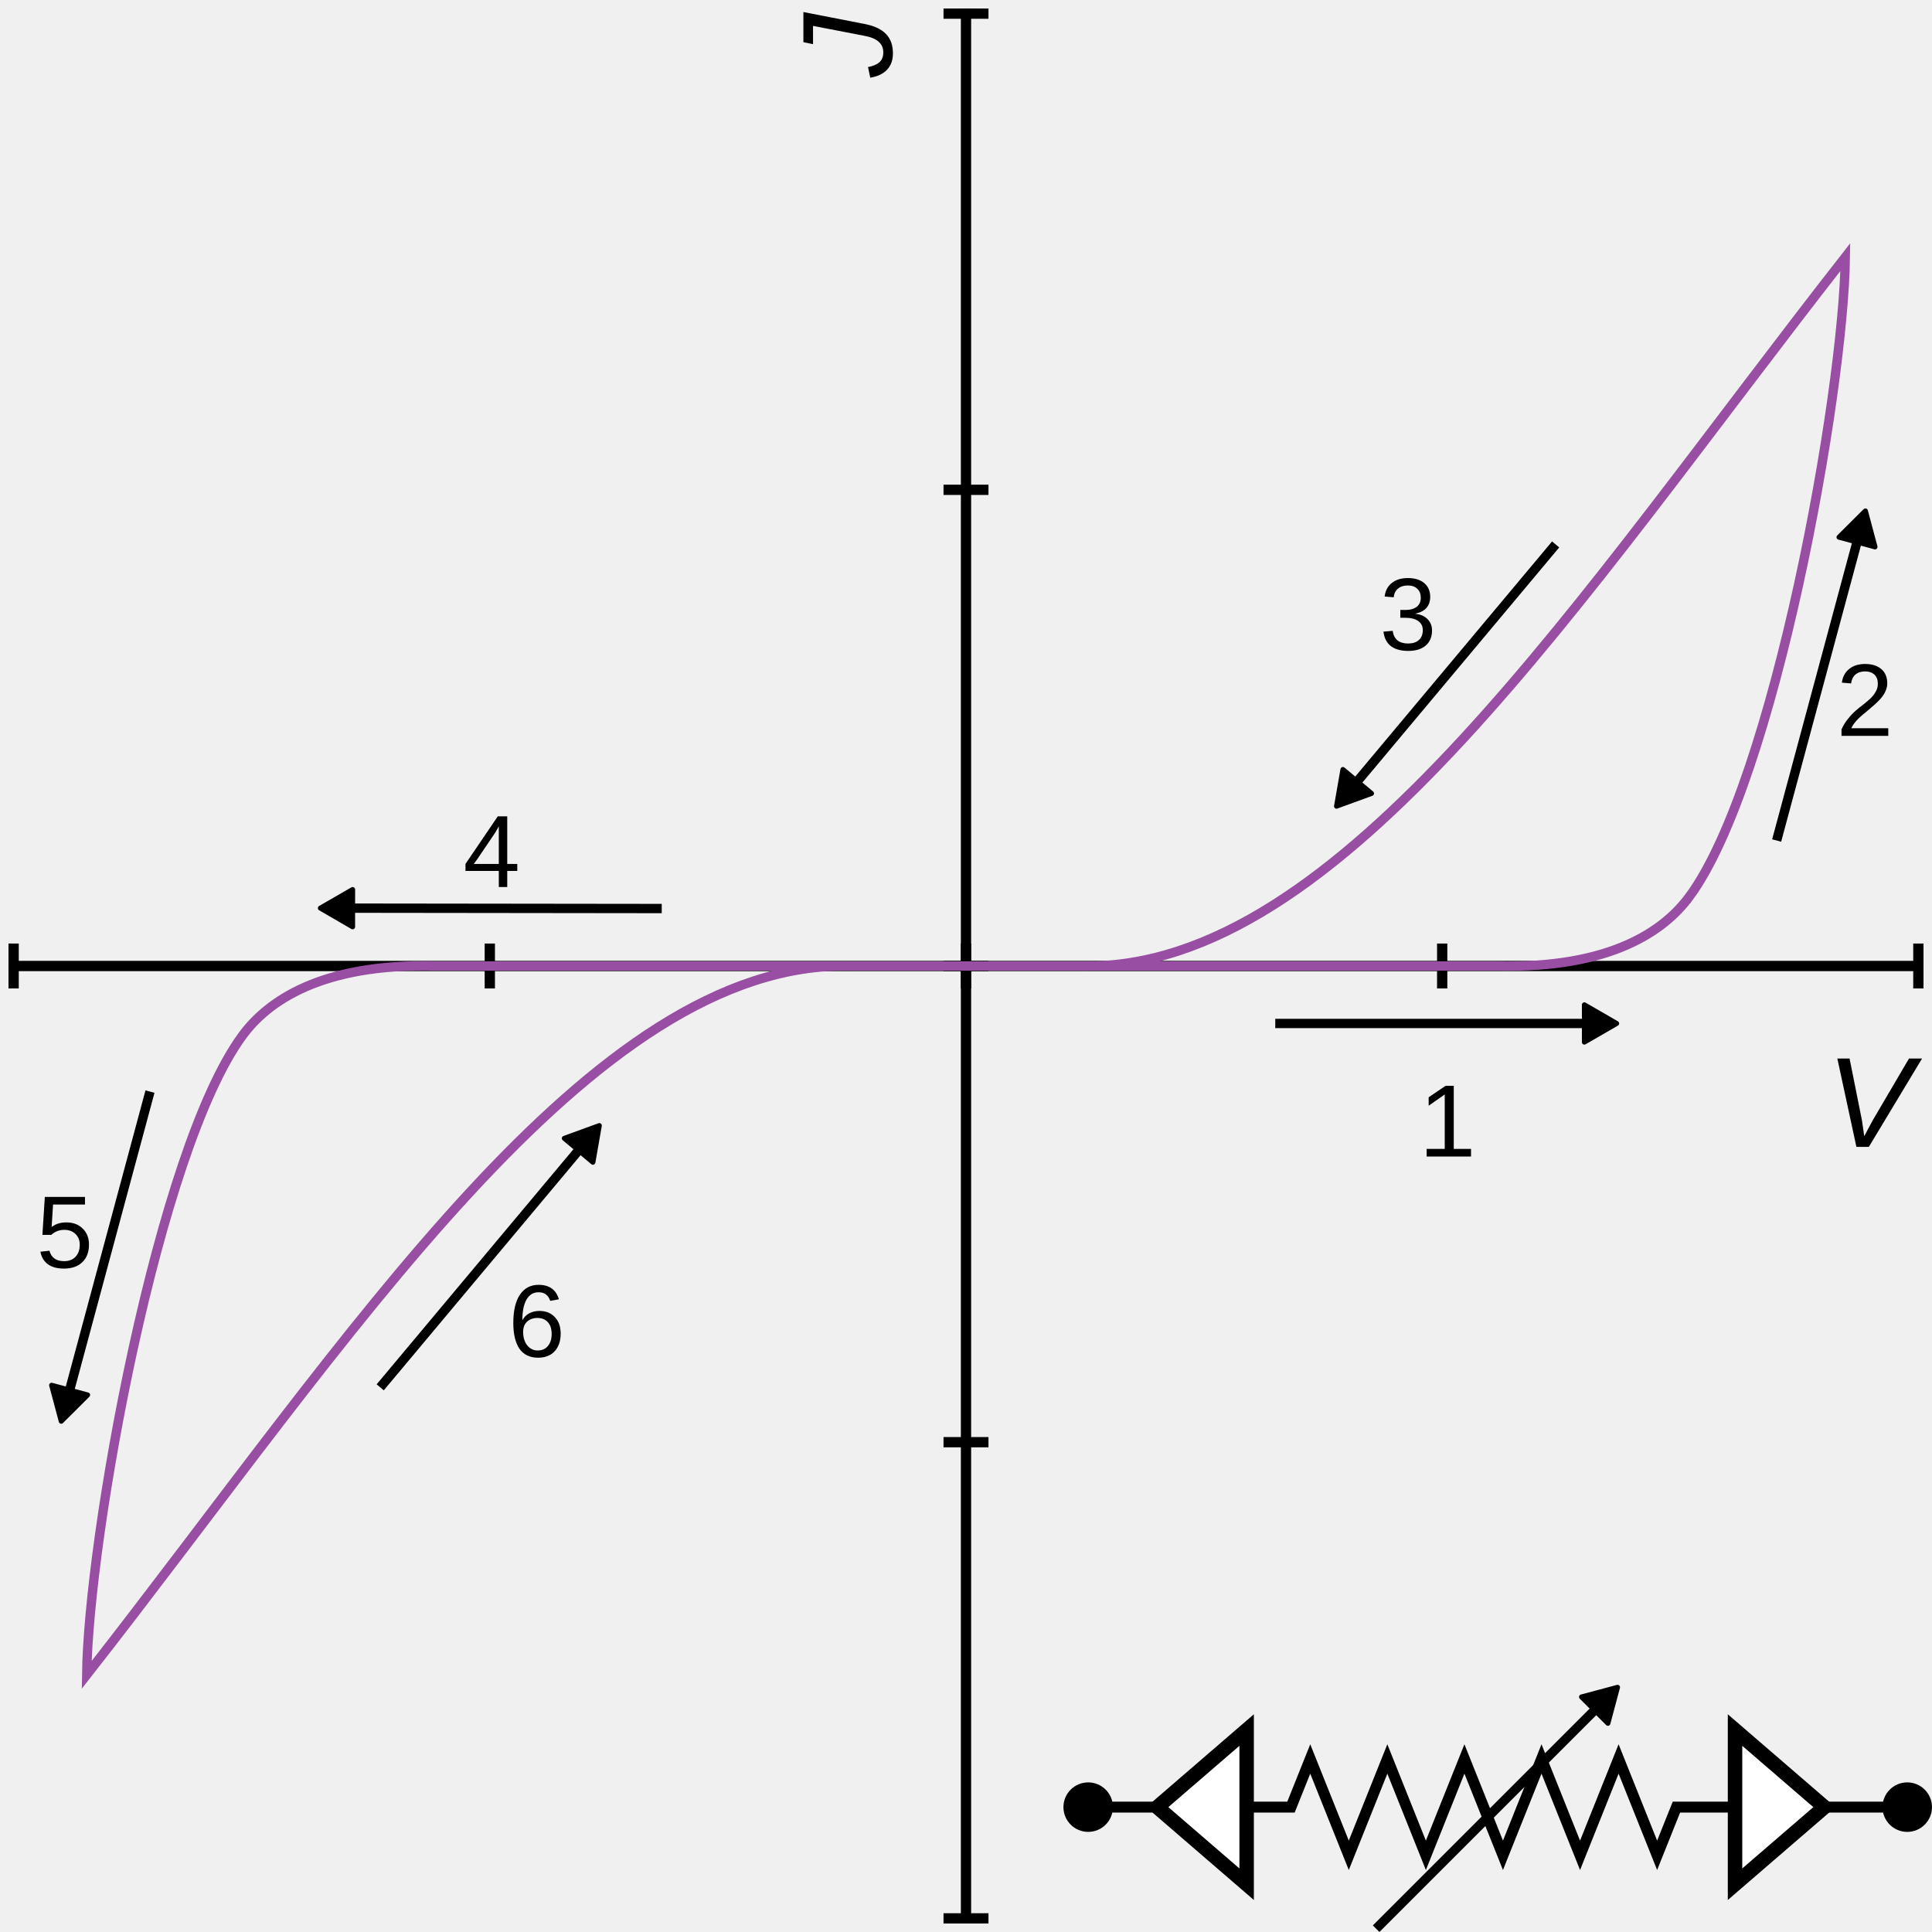
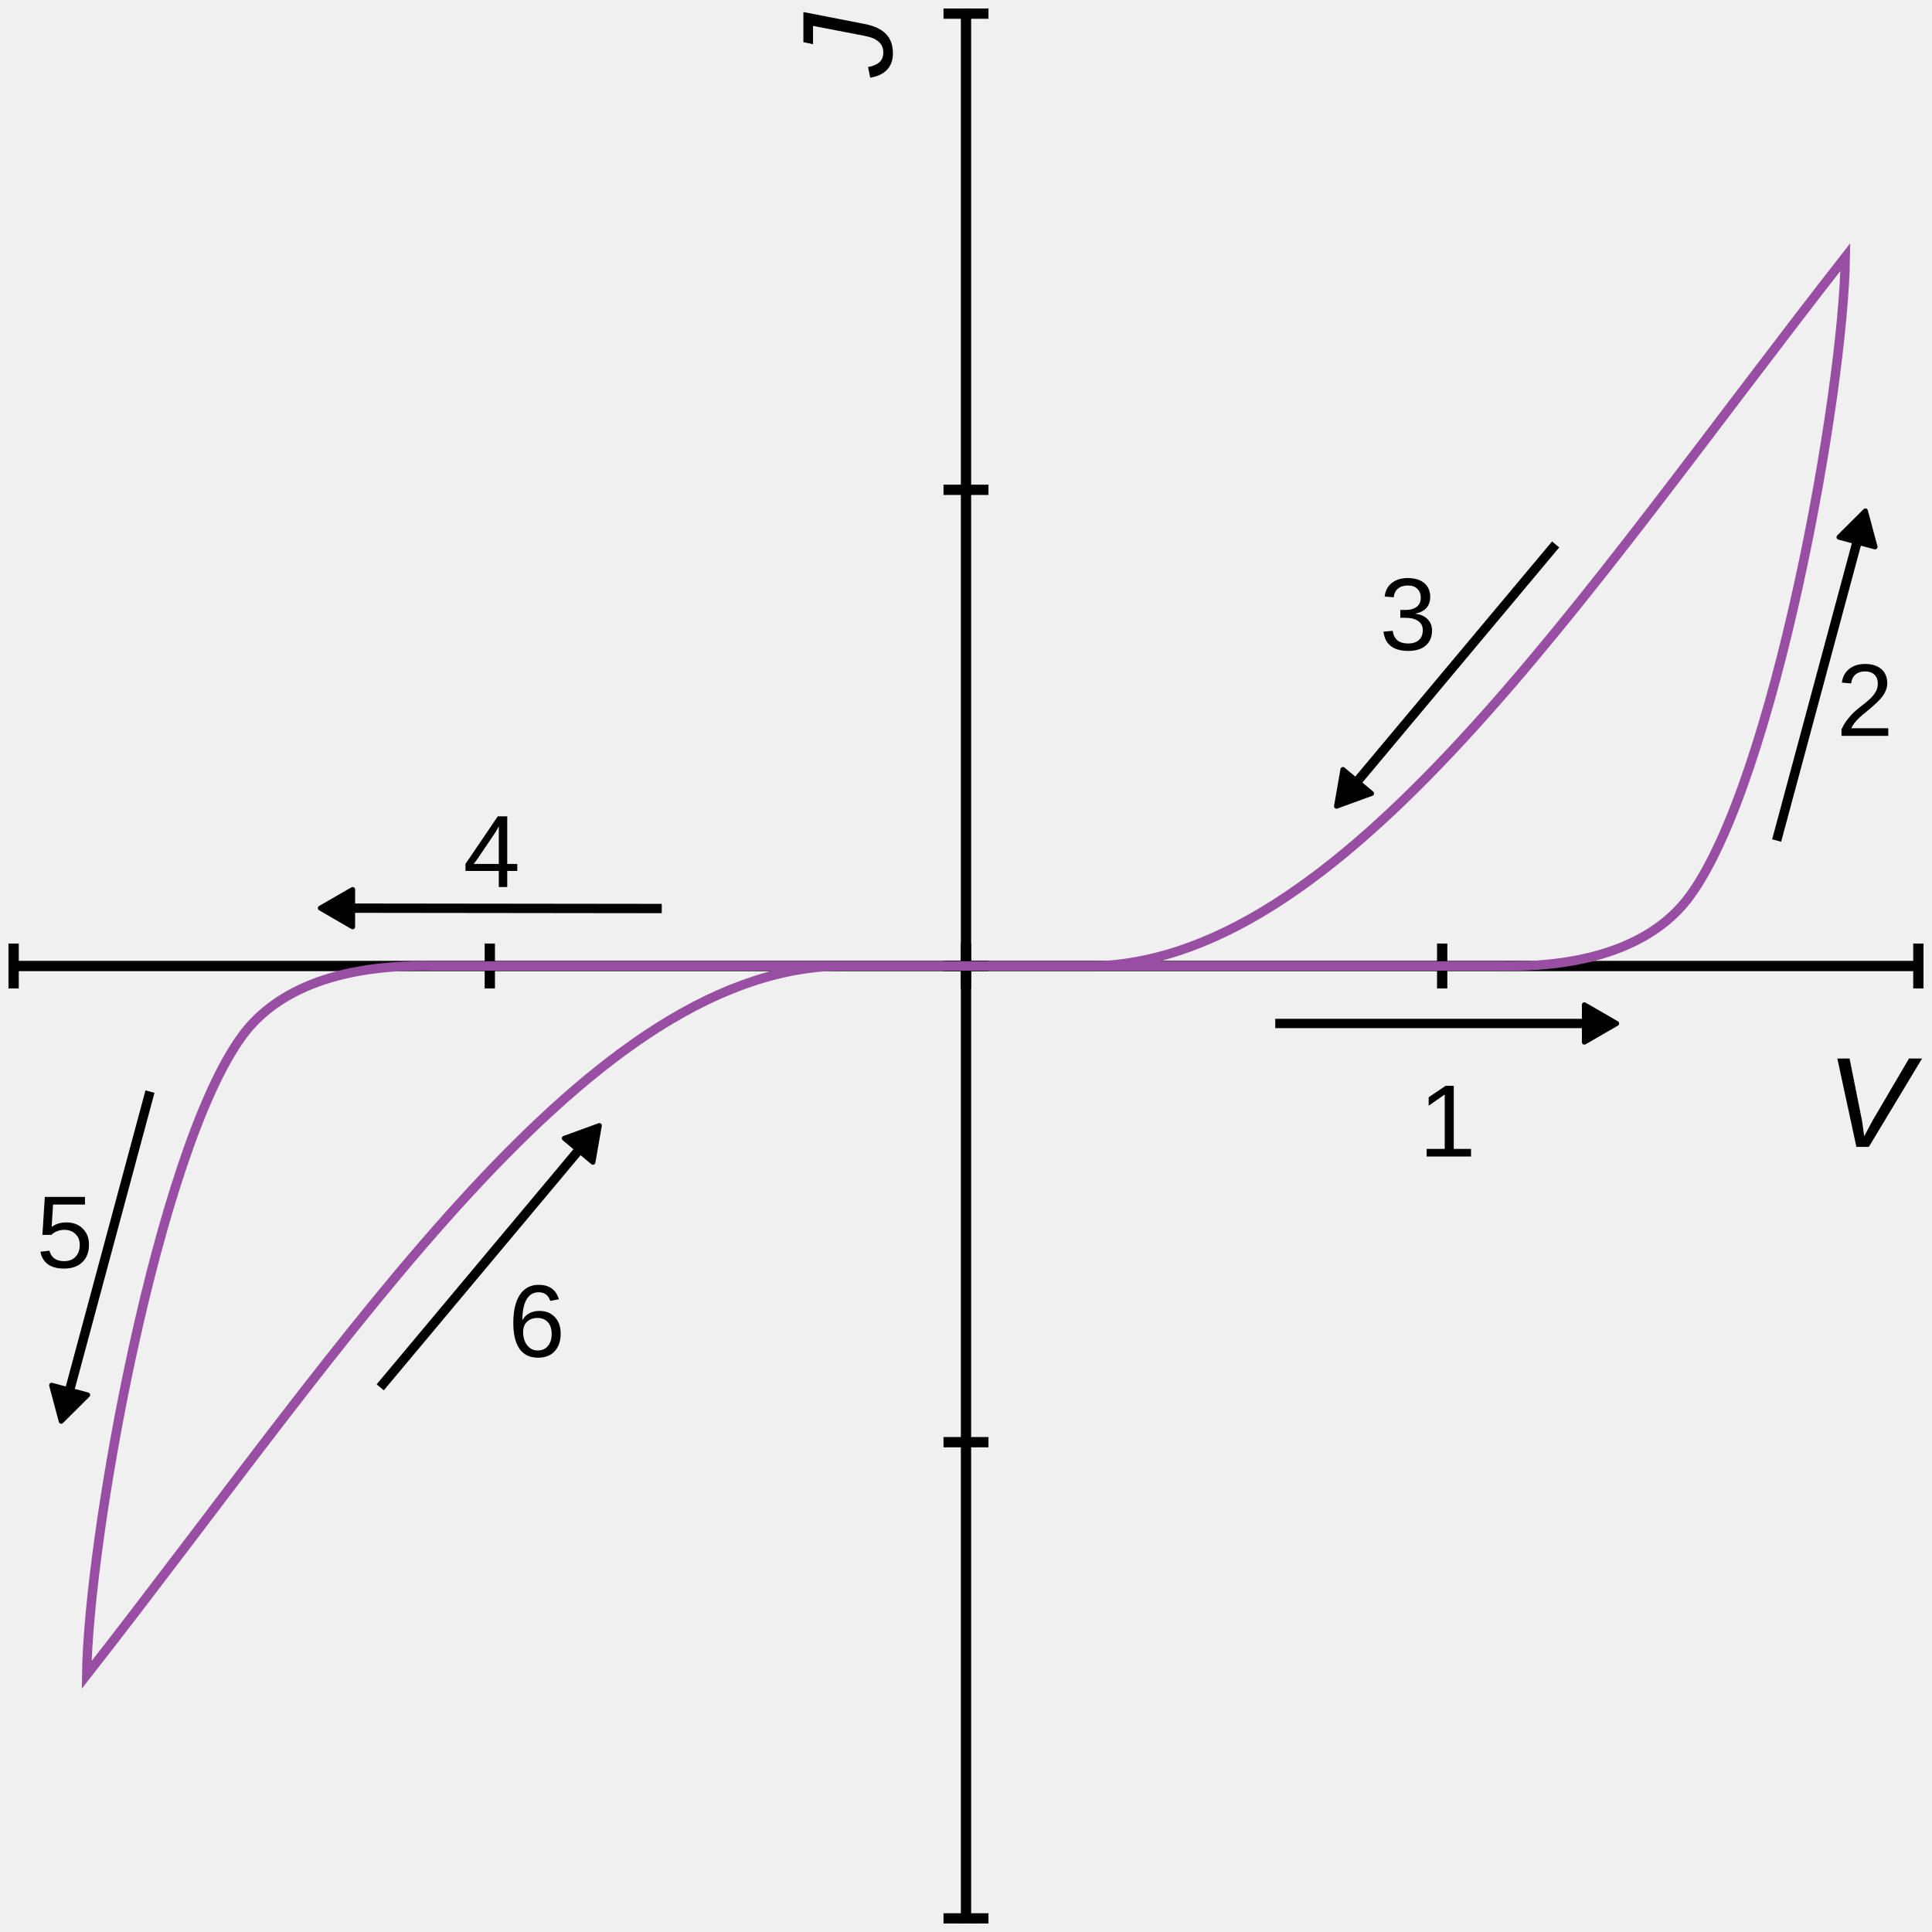
<svg xmlns="http://www.w3.org/2000/svg" height="150.376pt" version="1.1" viewBox="0 0 150.376 150.376" width="150.376pt" id="svg315">
  <defs id="defs4" style="stroke-linecap:butt;stroke-linejoin:round">
    <marker style="overflow:visible" id="TriangleOutM" refX="0.0" refY="0.0" orient="auto">
      <path transform="scale(0.4)" style="fill-rule:evenodd;fill:context-stroke;stroke:context-stroke;stroke-width:1.0pt" d="M 5.77,0.0 L -2.88,5.0 L -2.88,-5.0 L 5.77,0.0 z " id="path6509" />
    </marker>
    <marker style="overflow:visible" id="TriangleOutS" refX="0.0" refY="0.0" orient="auto">
      <path transform="scale(0.2)" style="fill-rule:evenodd;fill:context-stroke;stroke:context-stroke;stroke-width:1.0pt" d="M 5.77,0.0 L -2.88,5.0 L -2.88,-5.0 L 5.77,0.0 z " id="path6512" />
    </marker>
    <marker orient="auto" refY="0" refX="0" id="DotM" style="overflow:visible;stroke-linecap:butt;stroke-linejoin:round">
      <path id="path1192" d="m -2.5,-1 c 0,2.76 -2.24,5 -5,5 -2.76,0 -5,-2.24 -5,-5 0,-2.76 2.24,-5 5,-5 2.76,0 5,2.24 5,5 z" style="fill:#000000;fill-opacity:1;fill-rule:evenodd;stroke:#000000;stroke-width:1pt;stroke-linecap:butt;stroke-linejoin:round;stroke-opacity:1" transform="matrix(0.4,0,0,0.4,2.96,0.4)" />
    </marker>
    <style type="text/css" id="style2">
*{stroke-linecap:butt;stroke-linejoin:round;}
  </style>
    <clipPath id="p5fc102eea9" style="stroke-linecap:butt;stroke-linejoin:round">
      <rect height="163.08" width="163.08" x="0" y="0" id="rect317" style="stroke-linecap:butt;stroke-linejoin:round" />
    </clipPath>
    <clipPath id="clipPath1658" style="stroke-linecap:butt;stroke-linejoin:round">
      <rect height="163.08" width="163.08" x="0" y="0" id="rect1656" style="stroke-linecap:butt;stroke-linejoin:round" />
    </clipPath>
    <path style="stroke:#000000;stroke-width:0.8;stroke-linecap:butt;stroke-linejoin:round" id="m8425c5f3ec" d="m 0,1.75 v -3.5" />
    <path style="stroke-linecap:butt;stroke-linejoin:round" d="" id="ArialMT-32" />
    <path style="stroke-linecap:butt;stroke-linejoin:round" id="DejaVuSans-Oblique-86" d="M 20.609,0 7.812,72.906 h 9.672 L 28.078,10.203 63.484,72.906 H 74.219 L 32.078,0 Z" />
    <path style="stroke:#000000;stroke-width:0.8;stroke-linecap:butt;stroke-linejoin:round" id="m1ce64211d6" d="m 1.75,0 h -3.5" />
    <path style="stroke-linecap:butt;stroke-linejoin:round" id="DejaVuSans-Oblique-74" d="m 16.703,72.906 h 9.906 L 13.375,5.078 q -2.578,-13.234 -8.719,-19.156 -6.125,-5.938 -17.156,-5.938 h -3.906 l 1.609,8.297 h 3.078 q 6.594,0 10.016,3.766 3.406,3.75 5.219,13.031 z" />
    <marker orient="auto" refY="0" refX="0" id="DotM-5" style="overflow:visible;stroke-linecap:butt;stroke-linejoin:round">
      <path id="path1192-5" d="m -2.5,-1 c 0,2.76 -2.24,5 -5,5 -2.76,0 -5,-2.24 -5,-5 0,-2.76 2.24,-5 5,-5 2.76,0 5,2.24 5,5 z" style="fill:#000000;fill-opacity:1;fill-rule:evenodd;stroke:#000000;stroke-width:1pt;stroke-linecap:butt;stroke-linejoin:round;stroke-opacity:1" transform="matrix(0.4,0,0,0.4,2.96,0.4)" />
    </marker>
    <marker orient="auto" refY="0" refX="0" id="marker2487" style="overflow:visible;stroke-linecap:butt;stroke-linejoin:round">
      <path id="path2485" d="m -2.5,-1 c 0,2.76 -2.24,5 -5,5 -2.76,0 -5,-2.24 -5,-5 0,-2.76 2.24,-5 5,-5 2.76,0 5,2.24 5,5 z" style="fill:#000000;fill-opacity:1;fill-rule:evenodd;stroke:#000000;stroke-width:1pt;stroke-linecap:butt;stroke-linejoin:round;stroke-opacity:1" transform="matrix(0.4,0,0,0.4,2.96,0.4)" />
    </marker>
    <clipPath clipPathUnits="userSpaceOnUse" id="clipPath1028">
      <path d="m 309.749,477.11 h 228.06 v 234.36 h -228.06 z" id="path1026" />
    </clipPath>
    <marker style="overflow:visible" id="TriangleOutM-0" refX="0" refY="0" orient="auto">
      <path transform="scale(0.4)" style="fill:context-stroke;fill-rule:evenodd;stroke:context-stroke;stroke-width:1pt" d="M 5.77,0 -2.88,5 V -5 Z" id="path6509-9" />
    </marker>
    <marker style="overflow:visible" id="TriangleOutM-0-9" refX="0" refY="0" orient="auto">
      <path transform="scale(0.4)" style="fill:context-stroke;fill-rule:evenodd;stroke:context-stroke;stroke-width:1pt" d="M 5.77,0 -2.88,5 V -5 Z" id="path6509-9-4" />
    </marker>
    <marker style="overflow:visible" id="TriangleOutM-0-5" refX="0" refY="0" orient="auto">
      <path transform="scale(0.4)" style="fill:context-stroke;fill-rule:evenodd;stroke:context-stroke;stroke-width:1pt" d="M 5.77,0 -2.88,5 V -5 Z" id="path6509-9-0" />
    </marker>
    <marker style="overflow:visible" id="TriangleOutM-0-7" refX="0" refY="0" orient="auto">
      <path transform="scale(0.4)" style="fill:context-stroke;fill-rule:evenodd;stroke:context-stroke;stroke-width:1pt" d="M 5.77,0 -2.88,5 V -5 Z" id="path6509-9-9" />
    </marker>
    <marker orient="auto" refY="0" refX="0" id="DotM-0" style="overflow:visible;stroke-linecap:butt;stroke-linejoin:round">
      <path id="path1192-3" d="m -2.5,-1 c 0,2.76 -2.24,5 -5,5 -2.76,0 -5,-2.24 -5,-5 0,-2.76 2.24,-5 5,-5 2.76,0 5,2.24 5,5 z" style="fill:#000000;fill-opacity:1;fill-rule:evenodd;stroke:#000000;stroke-width:1pt;stroke-linecap:butt;stroke-linejoin:round;stroke-opacity:1" transform="matrix(0.4,0,0,0.4,2.96,0.4)" />
    </marker>
    <marker orient="auto" refY="0" refX="0" id="marker1115" style="overflow:visible;stroke-linecap:butt;stroke-linejoin:round">
      <path id="path1113" d="m -2.5,-1 c 0,2.76 -2.24,5 -5,5 -2.76,0 -5,-2.24 -5,-5 0,-2.76 2.24,-5 5,-5 2.76,0 5,2.24 5,5 z" style="fill:#000000;fill-opacity:1;fill-rule:evenodd;stroke:#000000;stroke-width:1pt;stroke-linecap:butt;stroke-linejoin:round;stroke-opacity:1" transform="matrix(0.4,0,0,0.4,2.96,0.4)" />
    </marker>
    <marker style="overflow:visible" id="TriangleOutM-0-5-9" refX="0" refY="0" orient="auto">
      <path transform="scale(0.4)" style="fill:context-stroke;fill-rule:evenodd;stroke:context-stroke;stroke-width:1pt" d="M 5.77,0 -2.88,5 V -5 Z" id="path6509-9-49" />
    </marker>
  </defs>
  <defs id="defs313">
    <clipPath id="pf82ad3e4dd" style="stroke-linecap:butt;stroke-linejoin:round">
      <rect height="163.08" width="163.08" x="0" y="0" id="rect310" style="stroke-linecap:butt;stroke-linejoin:round" />
    </clipPath>
  </defs>
  <g id="g1022" transform="matrix(1.669088,0,0,-1.669088,-532.5326,969.3885)">
    <g id="g1024" clip-path="url(#clipPath1028)">
      <g id="g1030">
        <g id="g1032" transform="matrix(228.06,0,0,234.36,309.7495,477.11)" />
      </g>
    </g>
  </g>
  <text xml:space="preserve" style="font-style:normal;font-variant:normal;font-weight:normal;font-stretch:normal;font-size:10px;line-height:1.25;font-family:Arial;-inkscape-font-specification:Arial;letter-spacing:0px;word-spacing:0px;fill:#000000;fill-opacity:1;stroke:none;stroke-width:0.75;stroke-linecap:butt;stroke-linejoin:round" x="142.147" y="89.266" id="text2245">
    <tspan id="tspan2243" style="font-style:italic;font-variant:normal;font-weight:normal;font-stretch:normal;font-family:Arial;-inkscape-font-specification:'Arial Italic';stroke-width:0.75;stroke-linecap:butt;stroke-linejoin:round" x="142.147" y="89.266">V</tspan>
  </text>
  <text xml:space="preserve" style="font-style:normal;font-variant:normal;font-weight:normal;font-stretch:normal;font-size:10px;line-height:1.25;font-family:Arial;-inkscape-font-specification:Arial;letter-spacing:0px;word-spacing:0px;fill:#000000;fill-opacity:1;stroke:none;stroke-width:0.75;stroke-linecap:butt;stroke-linejoin:round" x="-6.017" y="69.41" id="text2249" transform="rotate(-90)">
    <tspan id="tspan2247" style="font-style:italic;font-variant:normal;font-weight:normal;font-stretch:normal;font-family:Arial;-inkscape-font-specification:'Arial Italic';stroke-width:0.75;stroke-linecap:butt;stroke-linejoin:round" x="-6.017" y="69.41">J</tspan>
  </text>
  <g id="g1778">
    <path id="path303" style="fill:none;stroke:#000000;stroke-width:0.8;stroke-linecap:square;stroke-linejoin:miter;stroke-miterlimit:4;stroke-dasharray:none" d="M 75.188,149.315 V 1.061" />
    <path style="fill:none;stroke:#000000;stroke-width:0.8;stroke-linecap:butt;stroke-linejoin:miter;stroke-miterlimit:4;stroke-dasharray:none;stroke-opacity:1" d="m 73.438,1.061 h 3.5" id="path1582" />
    <path style="fill:none;stroke:#000000;stroke-width:0.8;stroke-linecap:butt;stroke-linejoin:miter;stroke-miterlimit:4;stroke-dasharray:none;stroke-opacity:1" d="m 73.438,38.124 h 3.5" id="path1764" />
    <path style="fill:none;stroke:#000000;stroke-width:0.8;stroke-linecap:butt;stroke-linejoin:miter;stroke-miterlimit:4;stroke-dasharray:none;stroke-opacity:1" d="m 73.438,75.188 h 3.5" id="path1766" />
    <path style="fill:none;stroke:#000000;stroke-width:0.8;stroke-linecap:butt;stroke-linejoin:miter;stroke-miterlimit:4;stroke-dasharray:none;stroke-opacity:1" d="m 73.438,112.252 h 3.5" id="path1768" />
    <path style="fill:none;stroke:#000000;stroke-width:0.8;stroke-linecap:butt;stroke-linejoin:miter;stroke-miterlimit:4;stroke-dasharray:none;stroke-opacity:1" d="m 73.438,149.315 h 3.5" id="path1770" />
  </g>
  <g id="g1872" transform="rotate(90,75.18793,75.18793)">
    <path id="path1860" style="fill:none;stroke:#000000;stroke-width:0.8;stroke-linecap:square;stroke-linejoin:miter;stroke-miterlimit:4;stroke-dasharray:none" d="M 75.188,149.315 V 1.061" />
    <path style="fill:none;stroke:#000000;stroke-width:0.8;stroke-linecap:butt;stroke-linejoin:miter;stroke-miterlimit:4;stroke-dasharray:none;stroke-opacity:1" d="m 73.438,1.061 h 3.5" id="path1862" />
    <path style="fill:none;stroke:#000000;stroke-width:0.8;stroke-linecap:butt;stroke-linejoin:miter;stroke-miterlimit:4;stroke-dasharray:none;stroke-opacity:1" d="m 73.438,38.124 h 3.5" id="path1864" />
    <path style="fill:none;stroke:#000000;stroke-width:0.8;stroke-linecap:butt;stroke-linejoin:miter;stroke-miterlimit:4;stroke-dasharray:none;stroke-opacity:1" d="m 73.438,75.188 h 3.5" id="path1866" />
    <path style="fill:none;stroke:#000000;stroke-width:0.8;stroke-linecap:butt;stroke-linejoin:miter;stroke-miterlimit:4;stroke-dasharray:none;stroke-opacity:1" d="m 73.438,112.252 h 3.5" id="path1868" />
    <path style="fill:none;stroke:#000000;stroke-width:0.8;stroke-linecap:butt;stroke-linejoin:miter;stroke-miterlimit:4;stroke-dasharray:none;stroke-opacity:1" d="m 73.438,149.315 h 3.5" id="path1870" />
  </g>
  <g style="stroke-linecap:butt;stroke-linejoin:round" id="line2d_11" transform="translate(-6.352067,-126.3521)" />
  <g style="stroke-linecap:butt;stroke-linejoin:round" id="line2d_12" transform="translate(-6.352067,-126.3521)" />
  <path style="fill:none;stroke:#984ea3;stroke-width:0.726;stroke-linecap:butt;stroke-linejoin:miter;stroke-miterlimit:4;stroke-dasharray:none;stroke-opacity:1" d="M 131.505,69.772 C 138.103,60.788 143.498,30.624 143.631,20.008 123.119,46.205 104.394,75.637 84.188,75.188 l -18,-10e-7 C 45.982,74.739 27.257,104.171 6.745,130.368 6.877,119.752 12.273,89.588 18.871,80.603 c 1.964,-2.674 6.126,-5.625 14.983,-5.416 h 82.667 c 8.857,0.21 13.019,-2.742 14.983,-5.416 z" id="path4670" />
  <path style="fill:none;stroke:#000000;stroke-width:0.726;stroke-linecap:butt;stroke-linejoin:miter;stroke-miterlimit:4;stroke-dasharray:none;stroke-opacity:1;marker-end:url(#TriangleOutM)" d="m 121.082,42.376 -15.98,19.09" id="path6131" />
  <text xml:space="preserve" style="font-size:8px;line-height:1.25;font-family:Arial;-inkscape-font-specification:Arial;stroke-width:0.75" x="107.367" y="50.587" id="text8849">
    <tspan id="tspan8847" style="stroke-width:0.75" x="107.367" y="50.587">3</tspan>
  </text>
  <path style="fill:none;stroke:#000000;stroke-width:0.726;stroke-linecap:butt;stroke-linejoin:miter;stroke-miterlimit:4;stroke-dasharray:none;stroke-opacity:1;marker-end:url(#TriangleOutM-0)" d="M 99.26,79.661 H 124.156" id="path18696" />
  <path style="fill:none;stroke:#000000;stroke-width:0.726;stroke-linecap:butt;stroke-linejoin:miter;stroke-miterlimit:4;stroke-dasharray:none;stroke-opacity:1;marker-end:url(#TriangleOutM-0-9)" d="m 51.506,70.715 -24.896,-0.03" id="path18696-0" />
  <text xml:space="preserve" style="font-size:8px;line-height:1.25;font-family:Arial;-inkscape-font-specification:Arial;stroke-width:0.75" x="36.042" y="69.041" id="text21775">
    <tspan id="tspan21773" style="stroke-width:0.75" x="36.042" y="69.041">4</tspan>
  </text>
  <text xml:space="preserve" style="font-size:8px;line-height:1.25;font-family:Arial;-inkscape-font-specification:Arial;stroke-width:0.75" x="110.432" y="90.014" id="text24969">
    <tspan id="tspan24967" style="stroke-width:0.75" x="110.432" y="90.014">1</tspan>
  </text>
  <g id="g9096" transform="translate(2.308983,5.16515)">
    <path style="fill:none;stroke:#000000;stroke-width:0.726;stroke-linecap:butt;stroke-linejoin:miter;stroke-miterlimit:4;stroke-dasharray:none;stroke-opacity:1;marker-end:url(#TriangleOutM-0-9)" d="m 9.365,79.799 -6.472,24.04" id="path26180" />
    <text xml:space="preserve" style="font-size:8px;line-height:1.25;font-family:Arial;-inkscape-font-specification:Arial;stroke-width:0.75" x="0.507" y="93.498" id="text28881">
      <tspan id="tspan28879" style="stroke-width:0.75" x="0.507" y="93.498">5</tspan>
    </text>
  </g>
  <path style="fill:none;stroke:#000000;stroke-width:0.726;stroke-linecap:butt;stroke-linejoin:miter;stroke-miterlimit:4;stroke-dasharray:none;stroke-opacity:1;marker-end:url(#TriangleOutM-0-9)" d="M 138.284,65.422 144.757,41.383" id="path30487" />
  <text xml:space="preserve" style="font-size:8px;line-height:1.25;font-family:Arial;-inkscape-font-specification:Arial;stroke-width:0.75" x="142.926" y="57.275" id="text30493">
    <tspan id="tspan30491" style="stroke-width:0.75" x="142.926" y="57.275">2</tspan>
  </text>
  <path style="fill:none;stroke:#000000;stroke-width:0.726;stroke-linecap:butt;stroke-linejoin:miter;stroke-miterlimit:4;stroke-dasharray:none;stroke-opacity:1;marker-end:url(#TriangleOutM-0)" d="M 29.593,107.983 45.573,88.892" id="path6131-0" />
  <text xml:space="preserve" style="font-size:8px;line-height:1.25;font-family:Arial;-inkscape-font-specification:Arial;stroke-width:0.75;stroke-linecap:butt;stroke-linejoin:round" x="39.548" y="105.596" id="text8849-8">
    <tspan id="tspan8847-5" style="stroke-width:0.75" x="39.548" y="105.596">6</tspan>
  </text>
-   <g id="g1103" transform="translate(-0.6961695,5.308302)" style="stroke-linecap:butt;stroke-linejoin:round">
-     <g id="g2617" style="stroke-linecap:butt;stroke-linejoin:round" transform="translate(82.83348,54.63194)">
-       <path id="path1126" d="m 2.595,80.717 h 15.75 l 1.5,-3.75 3,7.5 3,-7.5 3,7.5 3,-7.5 3,7.5 3,-7.5 3,7.5 3,-7.5 3,7.5 0.75,-1.875 0.75,-1.875 h 18" style="fill:none;stroke:#000000;stroke-width:0.85;stroke-linecap:butt;stroke-linejoin:miter;stroke-miterlimit:4;stroke-dasharray:none;stroke-opacity:1;marker-start:url(#DotM-0);marker-end:url(#DotM-0)" />
-       <path id="path1428" d="m 52.908,74.717 v 12 l 6.955,-6 z" style="fill:#ffffff;fill-opacity:1;stroke:#000000;stroke-width:1.125;stroke-linecap:butt;stroke-linejoin:miter;stroke-miterlimit:4;stroke-dasharray:none;stroke-opacity:1" />
-       <path style="fill:#ffffff;fill-opacity:1;stroke:#000000;stroke-width:1.125;stroke-linecap:butt;stroke-linejoin:miter;stroke-miterlimit:4;stroke-dasharray:none;stroke-opacity:1" d="m 14.894,74.717 v 12 l -6.955,-6 z" id="path1428-2" />
-     </g>
-     <path style="fill:none;stroke:#000000;stroke-width:0.726;stroke-linecap:butt;stroke-linejoin:miter;stroke-miterlimit:4;stroke-dasharray:none;stroke-opacity:1;marker-end:url(#TriangleOutM-0-5-9)" d="m 107.807,144.811 17.604,-17.604" id="path18696-9" />
-   </g>
</svg>
